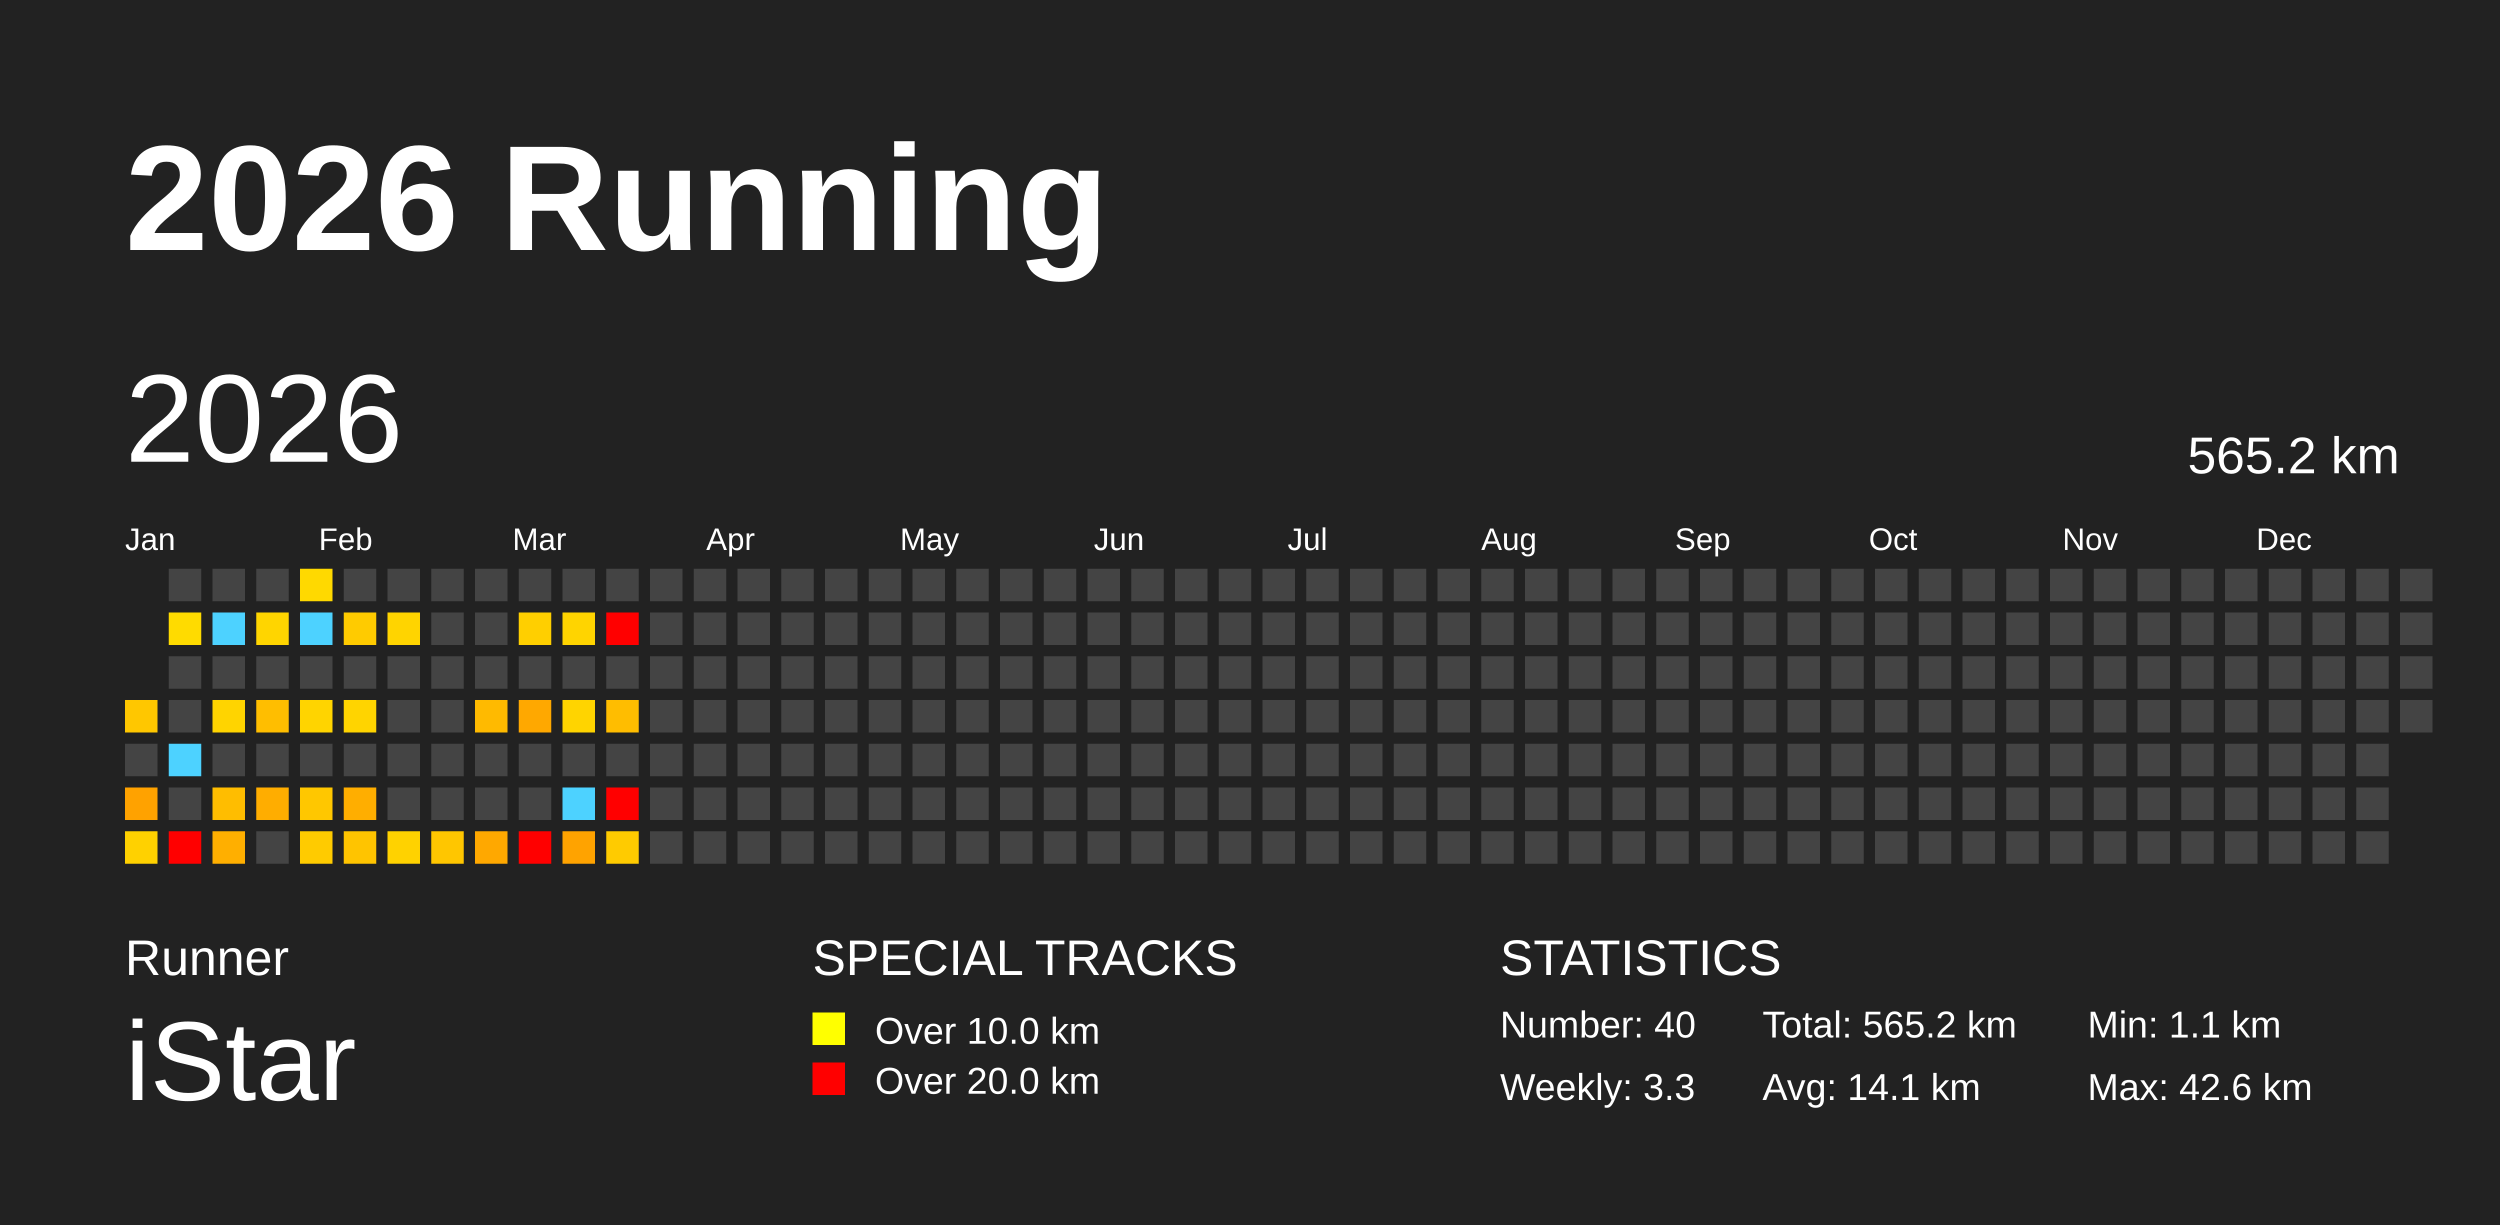
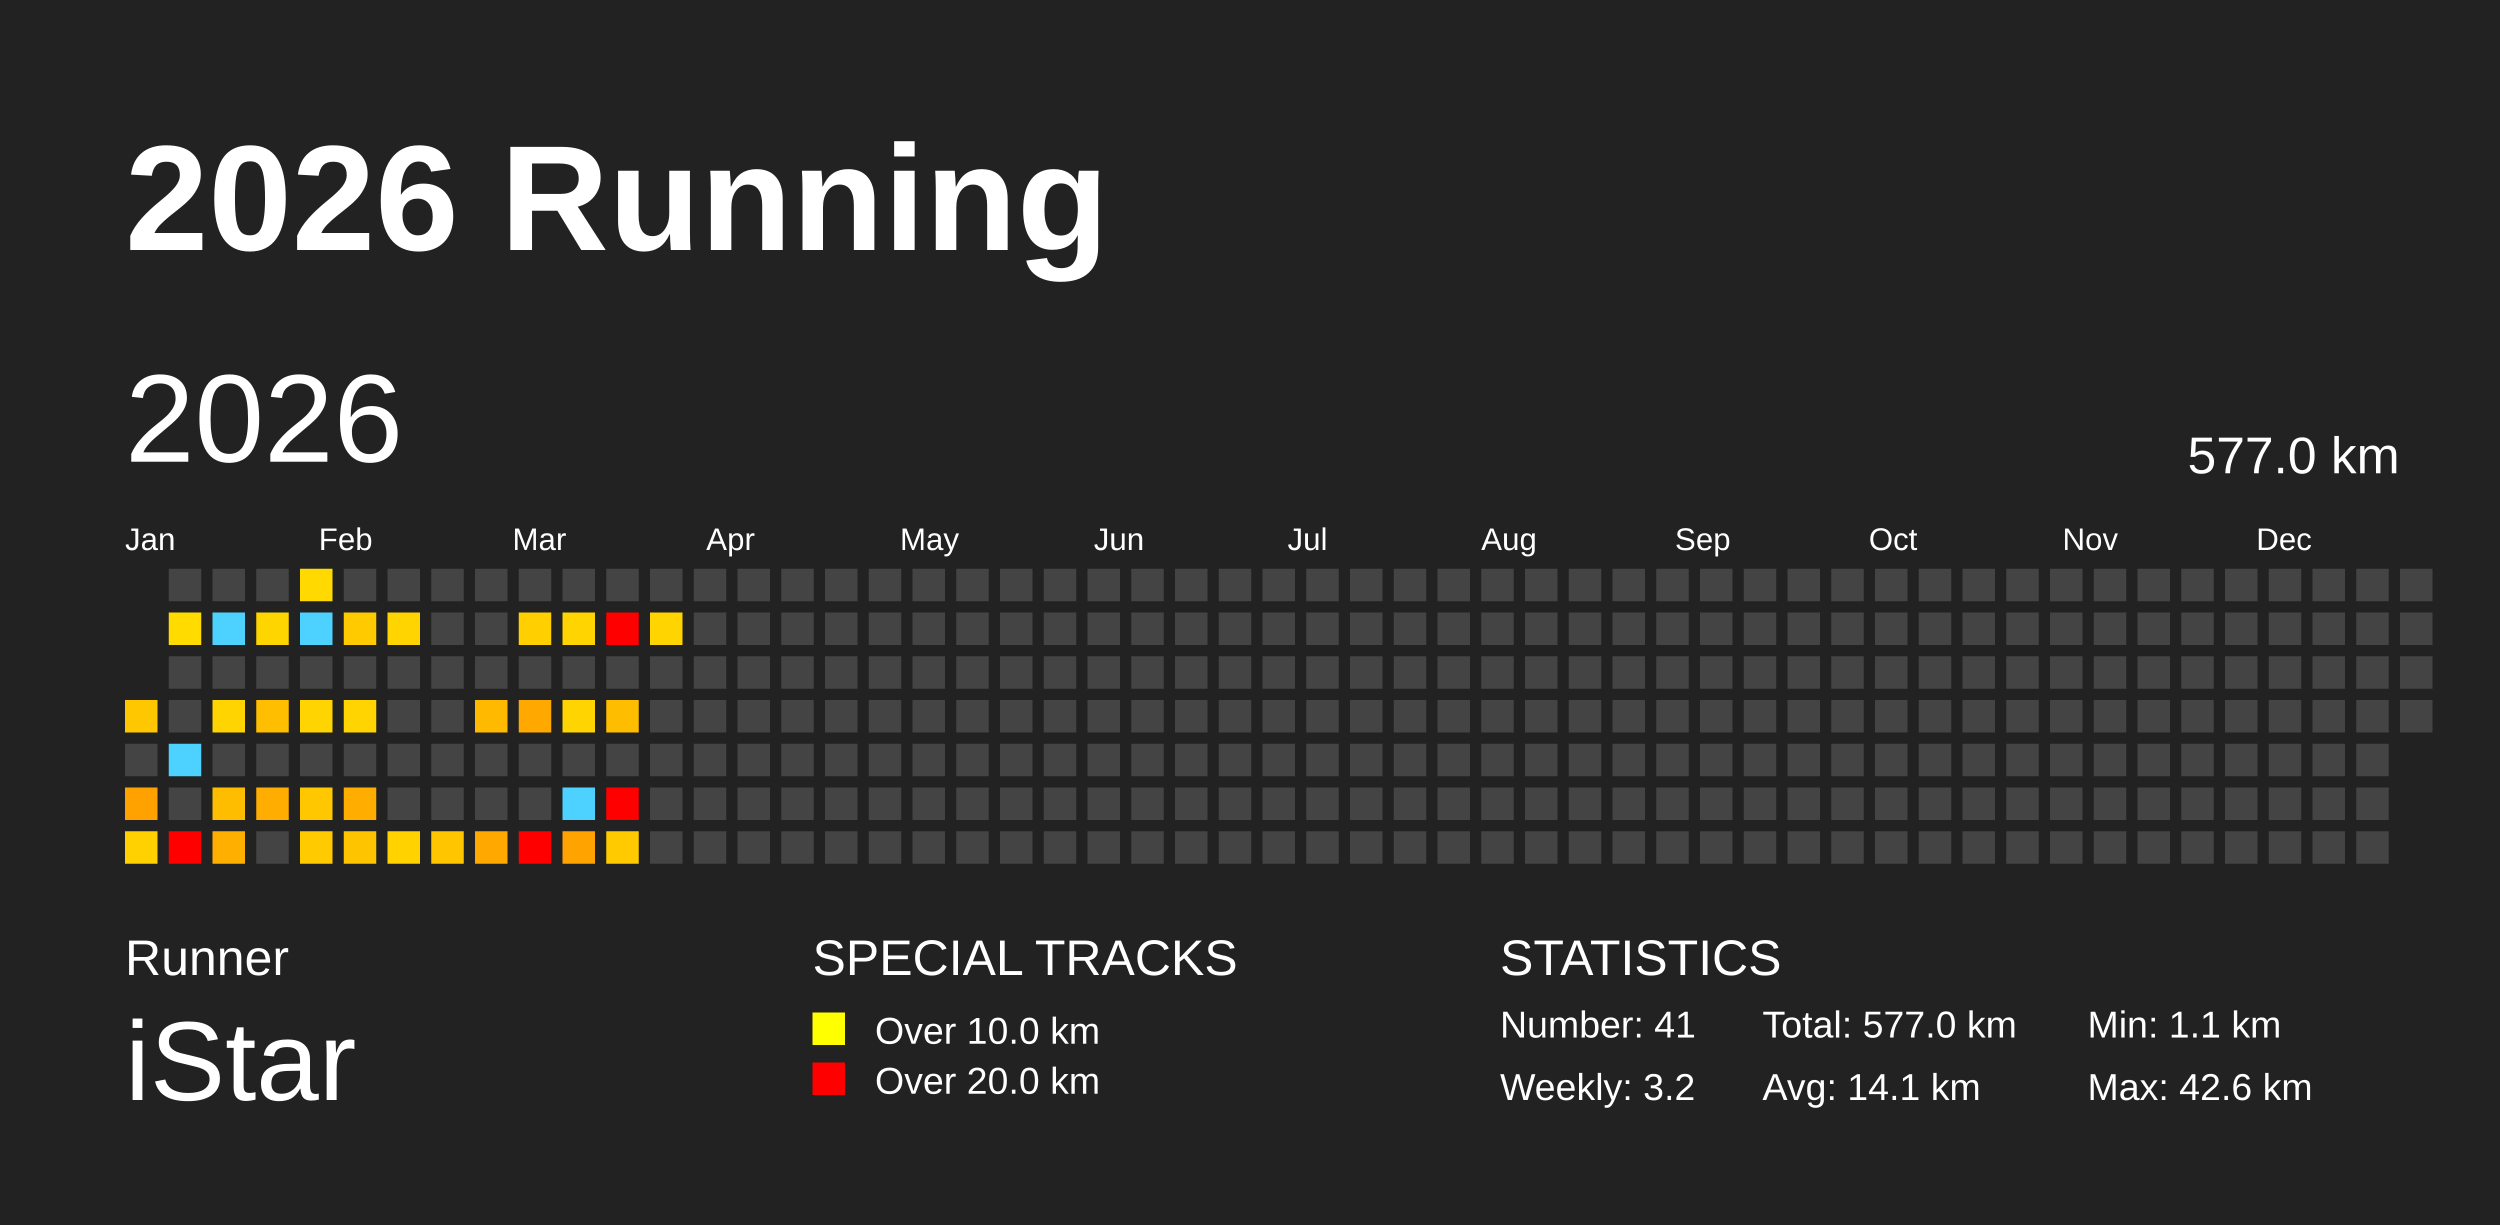
<svg xmlns="http://www.w3.org/2000/svg" baseProfile="full" height="98mm" version="1.1" viewBox="0,0,200,98" width="200mm">
  <defs />
  <rect fill="#222222" height="98" width="200" x="0" y="0" />
  <text fill="#FFFFFF" style="font-size:12px; font-family:Arial; font-weight:bold;" x="10" y="20">2026 Running</text>
  <text fill="#FFFFFF" style="font-size:4px; font-family:Arial" x="10" y="78">Runner</text>
  <text fill="#FFFFFF" style="font-size:9px; font-family:Arial" x="10" y="88">iStar</text>
  <text fill="#FFFFFF" style="font-size:4px; font-family:Arial" x="65" y="78">SPECIAL TRACKS</text>
  <rect fill="yellow" height="2.6" width="2.6" x="65" y="81" />
  <text fill="#FFFFFF" style="font-size:3px; font-family:Arial" x="70" y="83.5">Over 10.0 km</text>
  <rect fill="red" height="2.6" width="2.6" x="65" y="85" />
  <text fill="#FFFFFF" style="font-size:3px; font-family:Arial" x="70" y="87.5">Over 20.0 km</text>
  <text fill="#FFFFFF" style="font-size:4px; font-family:Arial" x="120" y="78">STATISTICS</text>
-   <text fill="#FFFFFF" style="font-size:3px; font-family:Arial" x="120" y="83">Number: 40</text>
-   <text fill="#FFFFFF" style="font-size:3px; font-family:Arial" x="120" y="88">Weekly: 3.3</text>
-   <text fill="#FFFFFF" style="font-size:3px; font-family:Arial" x="141" y="83">Total: 565.2 km</text>
+   <text fill="#FFFFFF" style="font-size:3px; font-family:Arial" x="120" y="83">Number: 41</text>
+   <text fill="#FFFFFF" style="font-size:3px; font-family:Arial" x="120" y="88">Weekly: 3.2</text>
+   <text fill="#FFFFFF" style="font-size:3px; font-family:Arial" x="141" y="83">Total: 577.0 km</text>
  <text fill="#FFFFFF" style="font-size:3px; font-family:Arial" x="141" y="88">Avg: 14.1 km</text>
  <text fill="#FFFFFF" style="font-size:3px; font-family:Arial" x="167" y="83">Min: 1.1 km</text>
  <text fill="#FFFFFF" style="font-size:3px; font-family:Arial" x="167" y="88">Max: 42.6 km</text>
  <text dominant-baseline="hanging" fill="#FFFFFF" style="font-size:10.0px; font-family:Arial;" x="10" y="30">2026</text>
-   <text dominant-baseline="hanging" fill="#FFFFFF" style="font-size:4.125px; font-family:Arial;" x="175" y="35">565.2 km</text>
+   <text dominant-baseline="hanging" fill="#FFFFFF" style="font-size:4.125px; font-family:Arial;" x="175" y="35">577.0 km</text>
  <text fill="#FFFFFF" style="font-size:2.5px; font-family:Arial" x="10.0" y="44">Jan</text>
  <text fill="#FFFFFF" style="font-size:2.5px; font-family:Arial" x="25.5" y="44">Feb</text>
  <text fill="#FFFFFF" style="font-size:2.5px; font-family:Arial" x="41.0" y="44">Mar</text>
  <text fill="#FFFFFF" style="font-size:2.5px; font-family:Arial" x="56.5" y="44">Apr</text>
  <text fill="#FFFFFF" style="font-size:2.5px; font-family:Arial" x="72.0" y="44">May</text>
  <text fill="#FFFFFF" style="font-size:2.5px; font-family:Arial" x="87.5" y="44">Jun</text>
  <text fill="#FFFFFF" style="font-size:2.5px; font-family:Arial" x="103.0" y="44">Jul</text>
  <text fill="#FFFFFF" style="font-size:2.5px; font-family:Arial" x="118.5" y="44">Aug</text>
  <text fill="#FFFFFF" style="font-size:2.5px; font-family:Arial" x="134.0" y="44">Sep</text>
  <text fill="#FFFFFF" style="font-size:2.5px; font-family:Arial" x="149.5" y="44">Oct</text>
  <text fill="#FFFFFF" style="font-size:2.5px; font-family:Arial" x="165.0" y="44">Nov</text>
  <text fill="#FFFFFF" style="font-size:2.5px; font-family:Arial" x="180.5" y="44">Dec</text>
  <rect fill="#ffc700" height="2.6" width="2.6" x="10.0" y="56.0" />
  <rect fill="#444444" height="2.6" width="2.6" x="10.0" y="59.5" />
  <rect fill="#ffa200" height="2.6" width="2.6" x="10.0" y="63.0" />
  <rect fill="#ffd100" height="2.6" width="2.6" x="10.0" y="66.5" />
  <rect fill="#444444" height="2.6" width="2.6" x="13.5" y="45.5" />
  <rect fill="#ffdb00" height="2.6" width="2.6" x="13.5" y="49.0" />
  <rect fill="#444444" height="2.6" width="2.6" x="13.5" y="52.5" />
  <rect fill="#444444" height="2.6" width="2.6" x="13.5" y="56.0" />
  <rect fill="#4dd2ff" height="2.6" width="2.6" x="13.5" y="59.5" />
  <rect fill="#444444" height="2.6" width="2.6" x="13.5" y="63.0" />
  <rect fill="red" height="2.6" width="2.6" x="13.5" y="66.5" />
  <rect fill="#444444" height="2.6" width="2.6" x="17.0" y="45.5" />
  <rect fill="#4dd2ff" height="2.6" width="2.6" x="17.0" y="49.0" />
  <rect fill="#444444" height="2.6" width="2.6" x="17.0" y="52.5" />
  <rect fill="#ffd400" height="2.6" width="2.6" x="17.0" y="56.0" />
  <rect fill="#444444" height="2.6" width="2.6" x="17.0" y="59.5" />
  <rect fill="#ffbd00" height="2.6" width="2.6" x="17.0" y="63.0" />
  <rect fill="#ffaf00" height="2.6" width="2.6" x="17.0" y="66.5" />
  <rect fill="#444444" height="2.6" width="2.6" x="20.5" y="45.5" />
  <rect fill="#ffd500" height="2.6" width="2.6" x="20.5" y="49.0" />
  <rect fill="#444444" height="2.6" width="2.6" x="20.5" y="52.5" />
  <rect fill="#ffbe00" height="2.6" width="2.6" x="20.5" y="56.0" />
  <rect fill="#444444" height="2.6" width="2.6" x="20.5" y="59.5" />
  <rect fill="#ffad00" height="2.6" width="2.6" x="20.5" y="63.0" />
  <rect fill="#444444" height="2.6" width="2.6" x="20.5" y="66.5" />
  <rect fill="#ffd900" height="2.6" width="2.6" x="24.0" y="45.5" />
  <rect fill="#4dd2ff" height="2.6" width="2.6" x="24.0" y="49.0" />
  <rect fill="#444444" height="2.6" width="2.6" x="24.0" y="52.5" />
  <rect fill="#ffd400" height="2.6" width="2.6" x="24.0" y="56.0" />
  <rect fill="#444444" height="2.6" width="2.6" x="24.0" y="59.5" />
  <rect fill="#ffc700" height="2.6" width="2.6" x="24.0" y="63.0" />
  <rect fill="#ffcb00" height="2.6" width="2.6" x="24.0" y="66.5" />
  <rect fill="#444444" height="2.6" width="2.6" x="27.5" y="45.5" />
  <rect fill="#ffcb00" height="2.6" width="2.6" x="27.5" y="49.0" />
  <rect fill="#444444" height="2.6" width="2.6" x="27.5" y="52.5" />
  <rect fill="#ffd400" height="2.6" width="2.6" x="27.5" y="56.0" />
  <rect fill="#444444" height="2.6" width="2.6" x="27.5" y="59.5" />
  <rect fill="#ffae00" height="2.6" width="2.6" x="27.5" y="63.0" />
  <rect fill="#ffc400" height="2.6" width="2.6" x="27.5" y="66.5" />
  <rect fill="#444444" height="2.6" width="2.6" x="31.0" y="45.5" />
  <rect fill="#ffd400" height="2.6" width="2.6" x="31.0" y="49.0" />
  <rect fill="#444444" height="2.6" width="2.6" x="31.0" y="52.5" />
  <rect fill="#444444" height="2.6" width="2.6" x="31.0" y="56.0" />
  <rect fill="#444444" height="2.6" width="2.6" x="31.0" y="59.5" />
  <rect fill="#444444" height="2.6" width="2.6" x="31.0" y="63.0" />
  <rect fill="#ffd200" height="2.6" width="2.6" x="31.0" y="66.5" />
  <rect fill="#444444" height="2.6" width="2.6" x="34.5" y="45.5" />
  <rect fill="#444444" height="2.6" width="2.6" x="34.5" y="49.0" />
  <rect fill="#444444" height="2.6" width="2.6" x="34.5" y="52.5" />
  <rect fill="#444444" height="2.6" width="2.6" x="34.5" y="56.0" />
  <rect fill="#444444" height="2.6" width="2.6" x="34.5" y="59.5" />
  <rect fill="#444444" height="2.6" width="2.6" x="34.5" y="63.0" />
  <rect fill="#ffc600" height="2.6" width="2.6" x="34.5" y="66.5" />
  <rect fill="#444444" height="2.6" width="2.6" x="38.0" y="45.5" />
  <rect fill="#444444" height="2.6" width="2.6" x="38.0" y="49.0" />
  <rect fill="#444444" height="2.6" width="2.6" x="38.0" y="52.5" />
  <rect fill="#ffba00" height="2.6" width="2.6" x="38.0" y="56.0" />
  <rect fill="#444444" height="2.6" width="2.6" x="38.0" y="59.5" />
  <rect fill="#444444" height="2.6" width="2.6" x="38.0" y="63.0" />
  <rect fill="#ffa800" height="2.6" width="2.6" x="38.0" y="66.5" />
  <rect fill="#444444" height="2.6" width="2.6" x="41.5" y="45.5" />
  <rect fill="#ffcf00" height="2.6" width="2.6" x="41.5" y="49.0" />
  <rect fill="#444444" height="2.6" width="2.6" x="41.5" y="52.5" />
  <rect fill="#ffa800" height="2.6" width="2.6" x="41.5" y="56.0" />
  <rect fill="#444444" height="2.6" width="2.6" x="41.5" y="59.5" />
  <rect fill="#444444" height="2.6" width="2.6" x="41.5" y="63.0" />
  <rect fill="red" height="2.6" width="2.6" x="41.5" y="66.5" />
  <rect fill="#444444" height="2.6" width="2.6" x="45.0" y="45.5" />
  <rect fill="#ffd400" height="2.6" width="2.6" x="45.0" y="49.0" />
  <rect fill="#444444" height="2.6" width="2.6" x="45.0" y="52.5" />
  <rect fill="#ffd400" height="2.6" width="2.6" x="45.0" y="56.0" />
  <rect fill="#444444" height="2.6" width="2.6" x="45.0" y="59.5" />
  <rect fill="#4dd2ff" height="2.6" width="2.6" x="45.0" y="63.0" />
  <rect fill="#ffa300" height="2.6" width="2.6" x="45.0" y="66.5" />
  <rect fill="#444444" height="2.6" width="2.6" x="48.5" y="45.5" />
  <rect fill="red" height="2.6" width="2.6" x="48.5" y="49.0" />
  <rect fill="#444444" height="2.6" width="2.6" x="48.5" y="52.5" />
  <rect fill="#ffbd00" height="2.6" width="2.6" x="48.5" y="56.0" />
  <rect fill="#444444" height="2.6" width="2.6" x="48.5" y="59.5" />
  <rect fill="red" height="2.6" width="2.6" x="48.5" y="63.0" />
  <rect fill="#ffcb00" height="2.6" width="2.6" x="48.5" y="66.5" />
  <rect fill="#444444" height="2.6" width="2.6" x="52.0" y="45.5" />
-   <rect fill="#444444" height="2.6" width="2.6" x="52.0" y="49.0" />
+   <rect fill="#ffd400" height="2.6" width="2.6" x="52.0" y="49.0" />
  <rect fill="#444444" height="2.6" width="2.6" x="52.0" y="52.5" />
  <rect fill="#444444" height="2.6" width="2.6" x="52.0" y="56.0" />
  <rect fill="#444444" height="2.6" width="2.6" x="52.0" y="59.5" />
  <rect fill="#444444" height="2.6" width="2.6" x="52.0" y="63.0" />
  <rect fill="#444444" height="2.6" width="2.6" x="52.0" y="66.5" />
  <rect fill="#444444" height="2.6" width="2.6" x="55.5" y="45.5" />
  <rect fill="#444444" height="2.6" width="2.6" x="55.5" y="49.0" />
  <rect fill="#444444" height="2.6" width="2.6" x="55.5" y="52.5" />
  <rect fill="#444444" height="2.6" width="2.6" x="55.5" y="56.0" />
  <rect fill="#444444" height="2.6" width="2.6" x="55.5" y="59.5" />
  <rect fill="#444444" height="2.6" width="2.6" x="55.5" y="63.0" />
  <rect fill="#444444" height="2.6" width="2.6" x="55.5" y="66.5" />
  <rect fill="#444444" height="2.6" width="2.6" x="59.0" y="45.5" />
  <rect fill="#444444" height="2.6" width="2.6" x="59.0" y="49.0" />
  <rect fill="#444444" height="2.6" width="2.6" x="59.0" y="52.5" />
  <rect fill="#444444" height="2.6" width="2.6" x="59.0" y="56.0" />
  <rect fill="#444444" height="2.6" width="2.6" x="59.0" y="59.5" />
  <rect fill="#444444" height="2.6" width="2.6" x="59.0" y="63.0" />
  <rect fill="#444444" height="2.6" width="2.6" x="59.0" y="66.5" />
  <rect fill="#444444" height="2.6" width="2.6" x="62.5" y="45.5" />
  <rect fill="#444444" height="2.6" width="2.6" x="62.5" y="49.0" />
  <rect fill="#444444" height="2.6" width="2.6" x="62.5" y="52.5" />
  <rect fill="#444444" height="2.6" width="2.6" x="62.5" y="56.0" />
  <rect fill="#444444" height="2.6" width="2.6" x="62.5" y="59.5" />
  <rect fill="#444444" height="2.6" width="2.6" x="62.5" y="63.0" />
  <rect fill="#444444" height="2.6" width="2.6" x="62.5" y="66.5" />
  <rect fill="#444444" height="2.6" width="2.6" x="66.0" y="45.5" />
  <rect fill="#444444" height="2.6" width="2.6" x="66.0" y="49.0" />
  <rect fill="#444444" height="2.6" width="2.6" x="66.0" y="52.5" />
  <rect fill="#444444" height="2.6" width="2.6" x="66.0" y="56.0" />
  <rect fill="#444444" height="2.6" width="2.6" x="66.0" y="59.5" />
  <rect fill="#444444" height="2.6" width="2.6" x="66.0" y="63.0" />
  <rect fill="#444444" height="2.6" width="2.6" x="66.0" y="66.5" />
  <rect fill="#444444" height="2.6" width="2.6" x="69.5" y="45.5" />
  <rect fill="#444444" height="2.6" width="2.6" x="69.5" y="49.0" />
  <rect fill="#444444" height="2.6" width="2.6" x="69.5" y="52.5" />
  <rect fill="#444444" height="2.6" width="2.6" x="69.5" y="56.0" />
  <rect fill="#444444" height="2.6" width="2.6" x="69.5" y="59.5" />
  <rect fill="#444444" height="2.6" width="2.6" x="69.5" y="63.0" />
  <rect fill="#444444" height="2.6" width="2.6" x="69.5" y="66.5" />
  <rect fill="#444444" height="2.6" width="2.6" x="73.0" y="45.5" />
  <rect fill="#444444" height="2.6" width="2.6" x="73.0" y="49.0" />
  <rect fill="#444444" height="2.6" width="2.6" x="73.0" y="52.5" />
  <rect fill="#444444" height="2.6" width="2.6" x="73.0" y="56.0" />
  <rect fill="#444444" height="2.6" width="2.6" x="73.0" y="59.5" />
  <rect fill="#444444" height="2.6" width="2.6" x="73.0" y="63.0" />
  <rect fill="#444444" height="2.6" width="2.6" x="73.0" y="66.5" />
  <rect fill="#444444" height="2.6" width="2.6" x="76.5" y="45.5" />
  <rect fill="#444444" height="2.6" width="2.6" x="76.5" y="49.0" />
  <rect fill="#444444" height="2.6" width="2.6" x="76.5" y="52.5" />
  <rect fill="#444444" height="2.6" width="2.6" x="76.5" y="56.0" />
  <rect fill="#444444" height="2.6" width="2.6" x="76.5" y="59.5" />
  <rect fill="#444444" height="2.6" width="2.6" x="76.5" y="63.0" />
  <rect fill="#444444" height="2.6" width="2.6" x="76.5" y="66.5" />
  <rect fill="#444444" height="2.6" width="2.6" x="80.0" y="45.5" />
  <rect fill="#444444" height="2.6" width="2.6" x="80.0" y="49.0" />
  <rect fill="#444444" height="2.6" width="2.6" x="80.0" y="52.5" />
  <rect fill="#444444" height="2.6" width="2.6" x="80.0" y="56.0" />
  <rect fill="#444444" height="2.6" width="2.6" x="80.0" y="59.5" />
  <rect fill="#444444" height="2.6" width="2.6" x="80.0" y="63.0" />
  <rect fill="#444444" height="2.6" width="2.6" x="80.0" y="66.5" />
  <rect fill="#444444" height="2.6" width="2.6" x="83.5" y="45.5" />
  <rect fill="#444444" height="2.6" width="2.6" x="83.5" y="49.0" />
  <rect fill="#444444" height="2.6" width="2.6" x="83.5" y="52.5" />
  <rect fill="#444444" height="2.6" width="2.6" x="83.5" y="56.0" />
  <rect fill="#444444" height="2.6" width="2.6" x="83.5" y="59.5" />
  <rect fill="#444444" height="2.6" width="2.6" x="83.5" y="63.0" />
  <rect fill="#444444" height="2.6" width="2.6" x="83.5" y="66.5" />
  <rect fill="#444444" height="2.6" width="2.6" x="87.0" y="45.5" />
  <rect fill="#444444" height="2.6" width="2.6" x="87.0" y="49.0" />
  <rect fill="#444444" height="2.6" width="2.6" x="87.0" y="52.5" />
  <rect fill="#444444" height="2.6" width="2.6" x="87.0" y="56.0" />
  <rect fill="#444444" height="2.6" width="2.6" x="87.0" y="59.5" />
  <rect fill="#444444" height="2.6" width="2.6" x="87.0" y="63.0" />
  <rect fill="#444444" height="2.6" width="2.6" x="87.0" y="66.5" />
  <rect fill="#444444" height="2.6" width="2.6" x="90.5" y="45.5" />
  <rect fill="#444444" height="2.6" width="2.6" x="90.5" y="49.0" />
  <rect fill="#444444" height="2.6" width="2.6" x="90.5" y="52.5" />
  <rect fill="#444444" height="2.6" width="2.6" x="90.5" y="56.0" />
  <rect fill="#444444" height="2.6" width="2.6" x="90.5" y="59.5" />
  <rect fill="#444444" height="2.6" width="2.6" x="90.5" y="63.0" />
  <rect fill="#444444" height="2.6" width="2.6" x="90.5" y="66.5" />
  <rect fill="#444444" height="2.6" width="2.6" x="94.0" y="45.5" />
  <rect fill="#444444" height="2.6" width="2.6" x="94.0" y="49.0" />
  <rect fill="#444444" height="2.6" width="2.6" x="94.0" y="52.5" />
  <rect fill="#444444" height="2.6" width="2.6" x="94.0" y="56.0" />
  <rect fill="#444444" height="2.6" width="2.6" x="94.0" y="59.5" />
  <rect fill="#444444" height="2.6" width="2.6" x="94.0" y="63.0" />
  <rect fill="#444444" height="2.6" width="2.6" x="94.0" y="66.5" />
  <rect fill="#444444" height="2.6" width="2.6" x="97.5" y="45.5" />
  <rect fill="#444444" height="2.6" width="2.6" x="97.5" y="49.0" />
  <rect fill="#444444" height="2.6" width="2.6" x="97.5" y="52.5" />
  <rect fill="#444444" height="2.6" width="2.6" x="97.5" y="56.0" />
  <rect fill="#444444" height="2.6" width="2.6" x="97.5" y="59.5" />
  <rect fill="#444444" height="2.6" width="2.6" x="97.5" y="63.0" />
  <rect fill="#444444" height="2.6" width="2.6" x="97.5" y="66.5" />
  <rect fill="#444444" height="2.6" width="2.6" x="101.0" y="45.5" />
  <rect fill="#444444" height="2.6" width="2.6" x="101.0" y="49.0" />
  <rect fill="#444444" height="2.6" width="2.6" x="101.0" y="52.5" />
  <rect fill="#444444" height="2.6" width="2.6" x="101.0" y="56.0" />
  <rect fill="#444444" height="2.6" width="2.6" x="101.0" y="59.5" />
  <rect fill="#444444" height="2.6" width="2.6" x="101.0" y="63.0" />
  <rect fill="#444444" height="2.6" width="2.6" x="101.0" y="66.5" />
  <rect fill="#444444" height="2.6" width="2.6" x="104.5" y="45.5" />
  <rect fill="#444444" height="2.6" width="2.6" x="104.5" y="49.0" />
  <rect fill="#444444" height="2.6" width="2.6" x="104.5" y="52.5" />
  <rect fill="#444444" height="2.6" width="2.6" x="104.5" y="56.0" />
  <rect fill="#444444" height="2.6" width="2.6" x="104.5" y="59.5" />
  <rect fill="#444444" height="2.6" width="2.6" x="104.5" y="63.0" />
  <rect fill="#444444" height="2.6" width="2.6" x="104.5" y="66.5" />
  <rect fill="#444444" height="2.6" width="2.6" x="108.0" y="45.5" />
  <rect fill="#444444" height="2.6" width="2.6" x="108.0" y="49.0" />
  <rect fill="#444444" height="2.6" width="2.6" x="108.0" y="52.5" />
  <rect fill="#444444" height="2.6" width="2.6" x="108.0" y="56.0" />
  <rect fill="#444444" height="2.6" width="2.6" x="108.0" y="59.5" />
  <rect fill="#444444" height="2.6" width="2.6" x="108.0" y="63.0" />
  <rect fill="#444444" height="2.6" width="2.6" x="108.0" y="66.5" />
  <rect fill="#444444" height="2.6" width="2.6" x="111.5" y="45.5" />
  <rect fill="#444444" height="2.6" width="2.6" x="111.5" y="49.0" />
  <rect fill="#444444" height="2.6" width="2.6" x="111.5" y="52.5" />
  <rect fill="#444444" height="2.6" width="2.6" x="111.5" y="56.0" />
  <rect fill="#444444" height="2.6" width="2.6" x="111.5" y="59.5" />
  <rect fill="#444444" height="2.6" width="2.6" x="111.5" y="63.0" />
  <rect fill="#444444" height="2.6" width="2.6" x="111.5" y="66.5" />
  <rect fill="#444444" height="2.6" width="2.6" x="115.0" y="45.5" />
  <rect fill="#444444" height="2.6" width="2.6" x="115.0" y="49.0" />
  <rect fill="#444444" height="2.6" width="2.6" x="115.0" y="52.5" />
  <rect fill="#444444" height="2.6" width="2.6" x="115.0" y="56.0" />
  <rect fill="#444444" height="2.6" width="2.6" x="115.0" y="59.5" />
  <rect fill="#444444" height="2.6" width="2.6" x="115.0" y="63.0" />
  <rect fill="#444444" height="2.6" width="2.6" x="115.0" y="66.5" />
  <rect fill="#444444" height="2.6" width="2.6" x="118.5" y="45.5" />
  <rect fill="#444444" height="2.6" width="2.6" x="118.5" y="49.0" />
  <rect fill="#444444" height="2.6" width="2.6" x="118.5" y="52.5" />
  <rect fill="#444444" height="2.6" width="2.6" x="118.5" y="56.0" />
  <rect fill="#444444" height="2.6" width="2.6" x="118.5" y="59.5" />
  <rect fill="#444444" height="2.6" width="2.6" x="118.5" y="63.0" />
  <rect fill="#444444" height="2.6" width="2.6" x="118.5" y="66.5" />
  <rect fill="#444444" height="2.6" width="2.6" x="122.0" y="45.5" />
  <rect fill="#444444" height="2.6" width="2.6" x="122.0" y="49.0" />
  <rect fill="#444444" height="2.6" width="2.6" x="122.0" y="52.5" />
  <rect fill="#444444" height="2.6" width="2.6" x="122.0" y="56.0" />
  <rect fill="#444444" height="2.6" width="2.6" x="122.0" y="59.5" />
  <rect fill="#444444" height="2.6" width="2.6" x="122.0" y="63.0" />
  <rect fill="#444444" height="2.6" width="2.6" x="122.0" y="66.5" />
  <rect fill="#444444" height="2.6" width="2.6" x="125.5" y="45.5" />
  <rect fill="#444444" height="2.6" width="2.6" x="125.5" y="49.0" />
  <rect fill="#444444" height="2.6" width="2.6" x="125.5" y="52.5" />
  <rect fill="#444444" height="2.6" width="2.6" x="125.5" y="56.0" />
  <rect fill="#444444" height="2.6" width="2.6" x="125.5" y="59.5" />
  <rect fill="#444444" height="2.6" width="2.6" x="125.5" y="63.0" />
  <rect fill="#444444" height="2.6" width="2.6" x="125.5" y="66.5" />
  <rect fill="#444444" height="2.6" width="2.6" x="129.0" y="45.5" />
  <rect fill="#444444" height="2.6" width="2.6" x="129.0" y="49.0" />
  <rect fill="#444444" height="2.6" width="2.6" x="129.0" y="52.5" />
  <rect fill="#444444" height="2.6" width="2.6" x="129.0" y="56.0" />
  <rect fill="#444444" height="2.6" width="2.6" x="129.0" y="59.5" />
  <rect fill="#444444" height="2.6" width="2.6" x="129.0" y="63.0" />
  <rect fill="#444444" height="2.6" width="2.6" x="129.0" y="66.5" />
  <rect fill="#444444" height="2.6" width="2.6" x="132.5" y="45.5" />
  <rect fill="#444444" height="2.6" width="2.6" x="132.5" y="49.0" />
  <rect fill="#444444" height="2.6" width="2.6" x="132.5" y="52.5" />
  <rect fill="#444444" height="2.6" width="2.6" x="132.5" y="56.0" />
  <rect fill="#444444" height="2.6" width="2.6" x="132.5" y="59.5" />
  <rect fill="#444444" height="2.6" width="2.6" x="132.5" y="63.0" />
  <rect fill="#444444" height="2.6" width="2.6" x="132.5" y="66.5" />
  <rect fill="#444444" height="2.6" width="2.6" x="136.0" y="45.5" />
  <rect fill="#444444" height="2.6" width="2.6" x="136.0" y="49.0" />
  <rect fill="#444444" height="2.6" width="2.6" x="136.0" y="52.5" />
  <rect fill="#444444" height="2.6" width="2.6" x="136.0" y="56.0" />
  <rect fill="#444444" height="2.6" width="2.6" x="136.0" y="59.5" />
  <rect fill="#444444" height="2.6" width="2.6" x="136.0" y="63.0" />
  <rect fill="#444444" height="2.6" width="2.6" x="136.0" y="66.5" />
  <rect fill="#444444" height="2.6" width="2.6" x="139.5" y="45.5" />
  <rect fill="#444444" height="2.6" width="2.6" x="139.5" y="49.0" />
  <rect fill="#444444" height="2.6" width="2.6" x="139.5" y="52.5" />
  <rect fill="#444444" height="2.6" width="2.6" x="139.5" y="56.0" />
  <rect fill="#444444" height="2.6" width="2.6" x="139.5" y="59.5" />
  <rect fill="#444444" height="2.6" width="2.6" x="139.5" y="63.0" />
  <rect fill="#444444" height="2.6" width="2.6" x="139.5" y="66.5" />
  <rect fill="#444444" height="2.6" width="2.6" x="143.0" y="45.5" />
  <rect fill="#444444" height="2.6" width="2.6" x="143.0" y="49.0" />
  <rect fill="#444444" height="2.6" width="2.6" x="143.0" y="52.5" />
  <rect fill="#444444" height="2.6" width="2.6" x="143.0" y="56.0" />
  <rect fill="#444444" height="2.6" width="2.6" x="143.0" y="59.5" />
  <rect fill="#444444" height="2.6" width="2.6" x="143.0" y="63.0" />
  <rect fill="#444444" height="2.6" width="2.6" x="143.0" y="66.5" />
  <rect fill="#444444" height="2.6" width="2.6" x="146.5" y="45.5" />
  <rect fill="#444444" height="2.6" width="2.6" x="146.5" y="49.0" />
  <rect fill="#444444" height="2.6" width="2.6" x="146.5" y="52.5" />
  <rect fill="#444444" height="2.6" width="2.6" x="146.5" y="56.0" />
  <rect fill="#444444" height="2.6" width="2.6" x="146.5" y="59.5" />
  <rect fill="#444444" height="2.6" width="2.6" x="146.5" y="63.0" />
  <rect fill="#444444" height="2.6" width="2.6" x="146.5" y="66.5" />
  <rect fill="#444444" height="2.6" width="2.6" x="150.0" y="45.5" />
  <rect fill="#444444" height="2.6" width="2.6" x="150.0" y="49.0" />
  <rect fill="#444444" height="2.6" width="2.6" x="150.0" y="52.5" />
  <rect fill="#444444" height="2.6" width="2.6" x="150.0" y="56.0" />
  <rect fill="#444444" height="2.6" width="2.6" x="150.0" y="59.5" />
  <rect fill="#444444" height="2.6" width="2.6" x="150.0" y="63.0" />
  <rect fill="#444444" height="2.6" width="2.6" x="150.0" y="66.5" />
  <rect fill="#444444" height="2.6" width="2.6" x="153.5" y="45.5" />
  <rect fill="#444444" height="2.6" width="2.6" x="153.5" y="49.0" />
  <rect fill="#444444" height="2.6" width="2.6" x="153.5" y="52.5" />
  <rect fill="#444444" height="2.6" width="2.6" x="153.5" y="56.0" />
  <rect fill="#444444" height="2.6" width="2.6" x="153.5" y="59.5" />
  <rect fill="#444444" height="2.6" width="2.6" x="153.5" y="63.0" />
  <rect fill="#444444" height="2.6" width="2.6" x="153.5" y="66.5" />
  <rect fill="#444444" height="2.6" width="2.6" x="157.0" y="45.5" />
  <rect fill="#444444" height="2.6" width="2.6" x="157.0" y="49.0" />
  <rect fill="#444444" height="2.6" width="2.6" x="157.0" y="52.5" />
  <rect fill="#444444" height="2.6" width="2.6" x="157.0" y="56.0" />
  <rect fill="#444444" height="2.6" width="2.6" x="157.0" y="59.5" />
  <rect fill="#444444" height="2.6" width="2.6" x="157.0" y="63.0" />
  <rect fill="#444444" height="2.6" width="2.6" x="157.0" y="66.5" />
  <rect fill="#444444" height="2.6" width="2.6" x="160.5" y="45.5" />
  <rect fill="#444444" height="2.6" width="2.6" x="160.5" y="49.0" />
  <rect fill="#444444" height="2.6" width="2.6" x="160.5" y="52.5" />
  <rect fill="#444444" height="2.6" width="2.6" x="160.5" y="56.0" />
  <rect fill="#444444" height="2.6" width="2.6" x="160.5" y="59.5" />
  <rect fill="#444444" height="2.6" width="2.6" x="160.5" y="63.0" />
  <rect fill="#444444" height="2.6" width="2.6" x="160.5" y="66.5" />
  <rect fill="#444444" height="2.6" width="2.6" x="164.0" y="45.5" />
  <rect fill="#444444" height="2.6" width="2.6" x="164.0" y="49.0" />
  <rect fill="#444444" height="2.6" width="2.6" x="164.0" y="52.5" />
  <rect fill="#444444" height="2.6" width="2.6" x="164.0" y="56.0" />
  <rect fill="#444444" height="2.6" width="2.6" x="164.0" y="59.5" />
  <rect fill="#444444" height="2.6" width="2.6" x="164.0" y="63.0" />
  <rect fill="#444444" height="2.6" width="2.6" x="164.0" y="66.5" />
  <rect fill="#444444" height="2.6" width="2.6" x="167.5" y="45.5" />
  <rect fill="#444444" height="2.6" width="2.6" x="167.5" y="49.0" />
  <rect fill="#444444" height="2.6" width="2.6" x="167.5" y="52.5" />
  <rect fill="#444444" height="2.6" width="2.6" x="167.5" y="56.0" />
  <rect fill="#444444" height="2.6" width="2.6" x="167.5" y="59.5" />
  <rect fill="#444444" height="2.6" width="2.6" x="167.5" y="63.0" />
  <rect fill="#444444" height="2.6" width="2.6" x="167.5" y="66.5" />
  <rect fill="#444444" height="2.6" width="2.6" x="171.0" y="45.5" />
  <rect fill="#444444" height="2.6" width="2.6" x="171.0" y="49.0" />
  <rect fill="#444444" height="2.6" width="2.6" x="171.0" y="52.5" />
  <rect fill="#444444" height="2.6" width="2.6" x="171.0" y="56.0" />
  <rect fill="#444444" height="2.6" width="2.6" x="171.0" y="59.5" />
  <rect fill="#444444" height="2.6" width="2.6" x="171.0" y="63.0" />
  <rect fill="#444444" height="2.6" width="2.6" x="171.0" y="66.5" />
  <rect fill="#444444" height="2.6" width="2.6" x="174.5" y="45.5" />
  <rect fill="#444444" height="2.6" width="2.6" x="174.5" y="49.0" />
  <rect fill="#444444" height="2.6" width="2.6" x="174.5" y="52.5" />
  <rect fill="#444444" height="2.6" width="2.6" x="174.5" y="56.0" />
  <rect fill="#444444" height="2.6" width="2.6" x="174.5" y="59.5" />
  <rect fill="#444444" height="2.6" width="2.6" x="174.5" y="63.0" />
  <rect fill="#444444" height="2.6" width="2.6" x="174.5" y="66.5" />
  <rect fill="#444444" height="2.6" width="2.6" x="178.0" y="45.5" />
  <rect fill="#444444" height="2.6" width="2.6" x="178.0" y="49.0" />
  <rect fill="#444444" height="2.6" width="2.6" x="178.0" y="52.5" />
  <rect fill="#444444" height="2.6" width="2.6" x="178.0" y="56.0" />
  <rect fill="#444444" height="2.6" width="2.6" x="178.0" y="59.5" />
  <rect fill="#444444" height="2.6" width="2.6" x="178.0" y="63.0" />
  <rect fill="#444444" height="2.6" width="2.6" x="178.0" y="66.5" />
  <rect fill="#444444" height="2.6" width="2.6" x="181.5" y="45.5" />
  <rect fill="#444444" height="2.6" width="2.6" x="181.5" y="49.0" />
  <rect fill="#444444" height="2.6" width="2.6" x="181.5" y="52.5" />
  <rect fill="#444444" height="2.6" width="2.6" x="181.5" y="56.0" />
  <rect fill="#444444" height="2.6" width="2.6" x="181.5" y="59.5" />
  <rect fill="#444444" height="2.6" width="2.6" x="181.5" y="63.0" />
  <rect fill="#444444" height="2.6" width="2.6" x="181.5" y="66.5" />
  <rect fill="#444444" height="2.6" width="2.6" x="185.0" y="45.5" />
  <rect fill="#444444" height="2.6" width="2.6" x="185.0" y="49.0" />
  <rect fill="#444444" height="2.6" width="2.6" x="185.0" y="52.5" />
  <rect fill="#444444" height="2.6" width="2.6" x="185.0" y="56.0" />
  <rect fill="#444444" height="2.6" width="2.6" x="185.0" y="59.5" />
  <rect fill="#444444" height="2.6" width="2.6" x="185.0" y="63.0" />
  <rect fill="#444444" height="2.6" width="2.6" x="185.0" y="66.5" />
  <rect fill="#444444" height="2.6" width="2.6" x="188.5" y="45.5" />
  <rect fill="#444444" height="2.6" width="2.6" x="188.5" y="49.0" />
  <rect fill="#444444" height="2.6" width="2.6" x="188.5" y="52.5" />
  <rect fill="#444444" height="2.6" width="2.6" x="188.5" y="56.0" />
  <rect fill="#444444" height="2.6" width="2.6" x="188.5" y="59.5" />
  <rect fill="#444444" height="2.6" width="2.6" x="188.5" y="63.0" />
  <rect fill="#444444" height="2.6" width="2.6" x="188.5" y="66.5" />
  <rect fill="#444444" height="2.6" width="2.6" x="192.0" y="45.5" />
  <rect fill="#444444" height="2.6" width="2.6" x="192.0" y="49.0" />
  <rect fill="#444444" height="2.6" width="2.6" x="192.0" y="52.5" />
  <rect fill="#444444" height="2.6" width="2.6" x="192.0" y="56.0" />
</svg>
